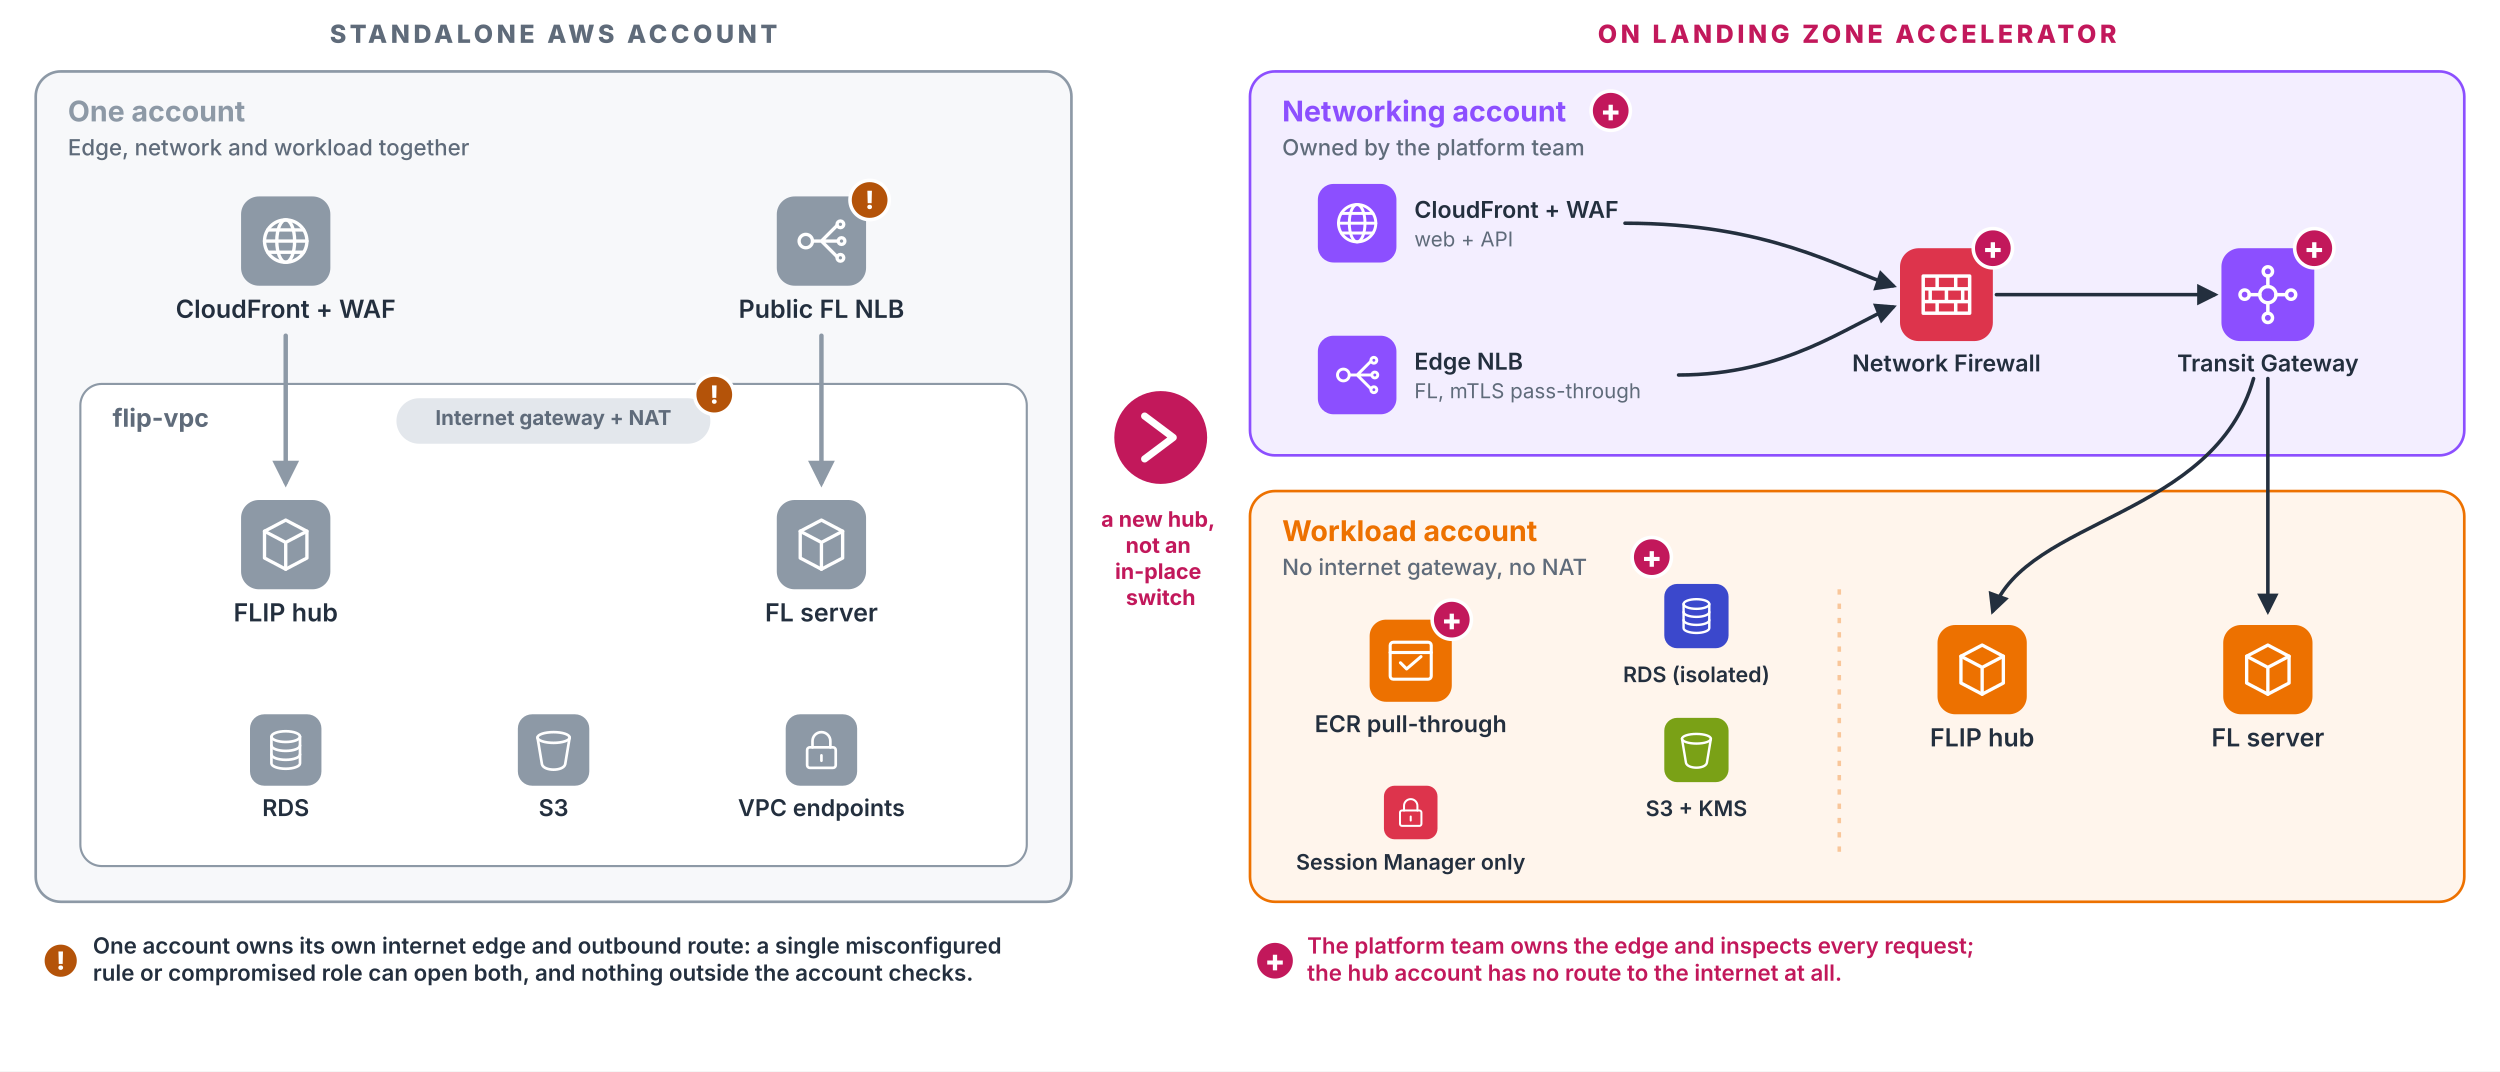
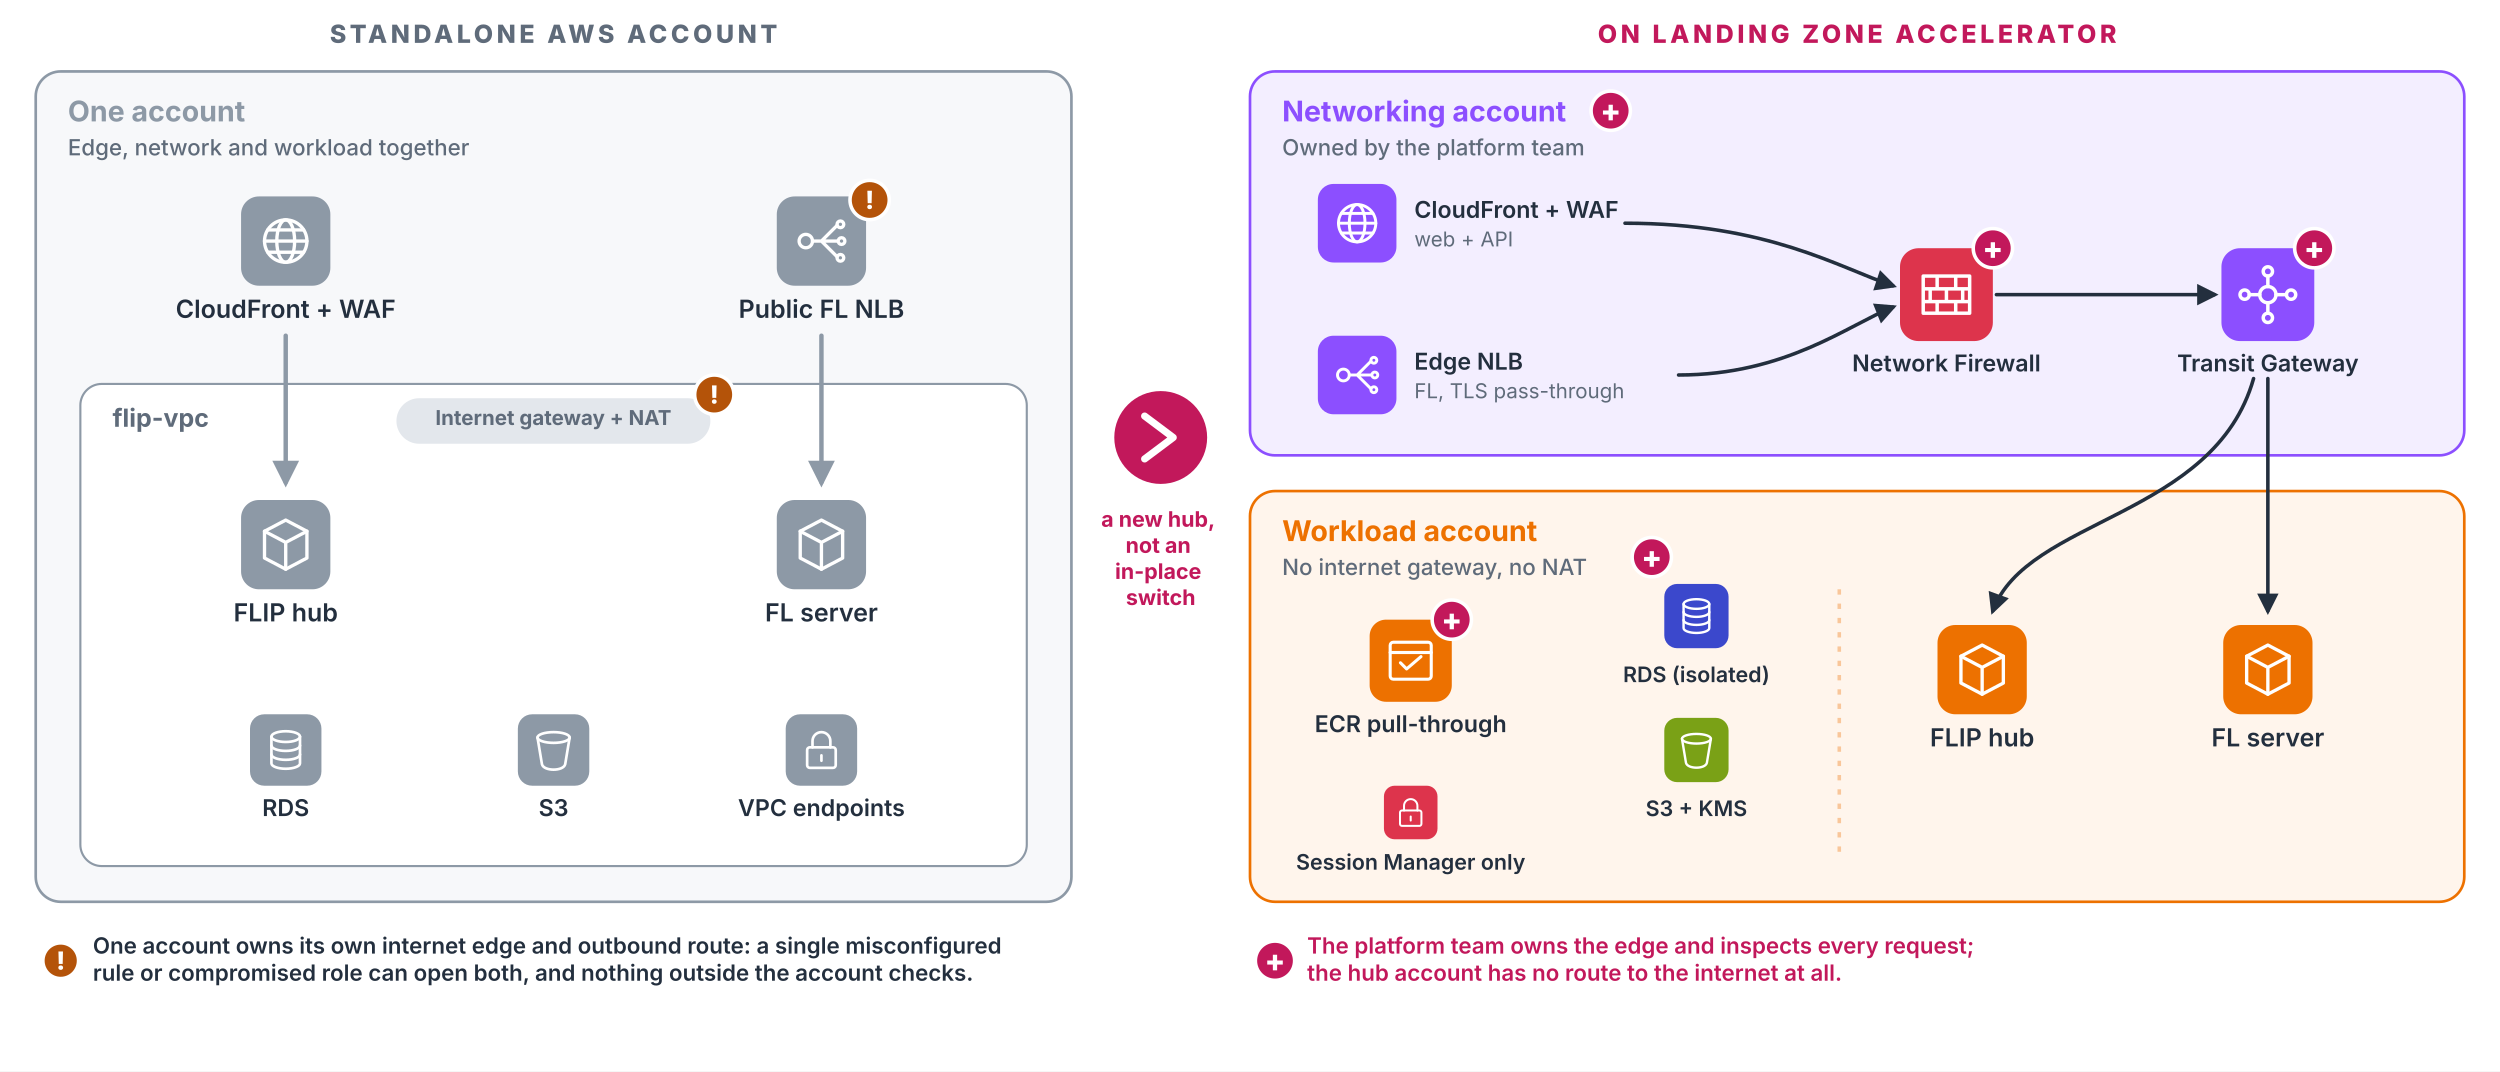
<svg xmlns="http://www.w3.org/2000/svg" viewBox="0 0 1400 600" width="1400" height="600" role="img" aria-label="FLIP Central Hub — standalone account vs Landing Zone Accelerator">
  <defs>
    <symbol id="g-people" viewBox="0 0 64 64">
      <g fill="none" stroke="#fff" stroke-width="3" stroke-linecap="round" stroke-linejoin="round">
        <circle cx="24" cy="24" r="7" />
        <circle cx="42" cy="26" r="6" />
        <path d="M11 48c0-8 6-13 13-13s13 5 13 13M36 47c1-7 4-11 9-11 6 0 9 5 9 11" />
      </g>
    </symbol>
    <symbol id="g-hospital" viewBox="0 0 64 64">
      <g fill="none" stroke="#fff" stroke-width="3" stroke-linecap="round" stroke-linejoin="round">
        <path d="M14 52V20h36v32M10 52h44" />
        <path d="M32 26v14M25 33h14" />
        <path d="M28 52v-7h8v7" />
      </g>
    </symbol>
    <symbol id="g-server" viewBox="0 0 64 64">
      <g fill="none" stroke="#fff" stroke-width="3" stroke-linecap="round" stroke-linejoin="round">
        <rect x="14" y="13" width="36" height="11" rx="2" />
        <rect x="14" y="27" width="36" height="11" rx="2" />
        <rect x="14" y="41" width="36" height="11" rx="2" />
        <circle cx="20" cy="18.5" r="1.5" />
        <circle cx="20" cy="32.5" r="1.5" />
        <circle cx="20" cy="46.5" r="1.5" />
      </g>
    </symbol>
    <symbol id="g-globe" viewBox="0 0 64 64">
      <g fill="none" stroke="#fff" stroke-width="3" stroke-linecap="round" stroke-linejoin="round">
        <circle cx="32" cy="32" r="19" />
        <ellipse cx="32" cy="32" rx="8" ry="19" />
        <path d="M13 32h38M16 22h32M16 42h32" />
      </g>
    </symbol>
    <symbol id="g-shield" viewBox="0 0 64 64">
      <g fill="none" stroke="#fff" stroke-width="3" stroke-linecap="round" stroke-linejoin="round">
        <path d="M32 11l18 7v13c0 11-8 19-18 22-10-3-18-11-18-22V18z" />
        <path d="M24 32l6 6 11-12" />
      </g>
    </symbol>
    <symbol id="g-firewall" viewBox="0 0 64 64">
      <g fill="none" stroke="#fff" stroke-width="3" stroke-linecap="round" stroke-linejoin="round">
        <path d="M12 16h40v32H12zM12 27h40M12 38h40M24 16v11M40 16v11M18 27v11M32 27v11M46 27v11M24 38v10M40 38v10" />
      </g>
    </symbol>
    <symbol id="g-tgw" viewBox="0 0 64 64">
      <g fill="none" stroke="#fff" stroke-width="3" stroke-linecap="round" stroke-linejoin="round">
        <circle cx="32" cy="32" r="7" />
        <circle cx="32" cy="12" r="4" />
        <circle cx="32" cy="52" r="4" />
        <circle cx="12" cy="32" r="4" />
        <circle cx="52" cy="32" r="4" />
        <path d="M32 16v9M32 39v9M16 32h9M39 32h9" />
      </g>
    </symbol>
    <symbol id="g-nlb" viewBox="0 0 64 64">
      <g fill="none" stroke="#fff" stroke-width="3" stroke-linecap="round" stroke-linejoin="round">
        <circle cx="18" cy="32" r="6" />
        <path d="M24 32h8M32 32l14-14M32 32h14M32 32l14 14" />
        <circle cx="49" cy="17" r="3" />
        <circle cx="50" cy="32" r="3" />
        <circle cx="49" cy="47" r="3" />
      </g>
    </symbol>
    <symbol id="g-container" viewBox="0 0 64 64">
      <g fill="none" stroke="#fff" stroke-width="3" stroke-linecap="round" stroke-linejoin="round">
        <path d="M32 10l19 10v24L32 54 13 44V20z" />
        <path d="M13 20l19 10 19-10M32 30v24" />
      </g>
    </symbol>
    <symbol id="g-database" viewBox="0 0 64 64">
      <g fill="none" stroke="#fff" stroke-width="3" stroke-linecap="round" stroke-linejoin="round">
        <ellipse cx="32" cy="17" rx="16" ry="6" />
        <path d="M16 17v30c0 3.3 7.2 6 16 6s16-2.7 16-6V17" />
        <path d="M16 27c0 3.3 7.2 6 16 6s16-2.7 16-6M16 37c0 3.3 7.2 6 16 6s16-2.7 16-6" />
      </g>
    </symbol>
    <symbol id="g-bucket" viewBox="0 0 64 64">
      <g fill="none" stroke="#fff" stroke-width="3" stroke-linecap="round" stroke-linejoin="round">
        <ellipse cx="32" cy="18" rx="18" ry="6" />
        <path d="M14 18l5 30c1 4 7 6 13 6s12-2 13-6l5-30" />
      </g>
    </symbol>
    <symbol id="g-lock" viewBox="0 0 64 64">
      <g fill="none" stroke="#fff" stroke-width="3" stroke-linecap="round" stroke-linejoin="round">
        <rect x="16" y="29" width="32" height="23" rx="3" />
        <path d="M22 29v-7a10 10 0 0 1 20 0v7" />
        <path d="M32 38v6" />
      </g>
    </symbol>
    <symbol id="g-key" viewBox="0 0 64 64">
      <g fill="none" stroke="#fff" stroke-width="3" stroke-linecap="round" stroke-linejoin="round">
        <circle cx="22" cy="32" r="9" />
        <path d="M31 32h21M45 32v8M51 32v6" />
      </g>
    </symbol>
    <symbol id="g-id" viewBox="0 0 64 64">
      <g fill="none" stroke="#fff" stroke-width="3" stroke-linecap="round" stroke-linejoin="round">
        <rect x="11" y="16" width="42" height="32" rx="4" />
        <circle cx="24" cy="30" r="5" />
        <path d="M16 42c1-5 4-7 8-7s7 2 8 7M37 27h10M37 34h10" />
      </g>
    </symbol>
    <symbol id="g-mirror" viewBox="0 0 64 64">
      <g fill="none" stroke="#fff" stroke-width="3" stroke-linecap="round" stroke-linejoin="round">
        <rect x="12" y="14" width="40" height="36" rx="3" />
        <path d="M12 24h40M22 34l6 6 14-12" />
      </g>
    </symbol>
    <symbol id="g-brain" viewBox="0 0 64 64">
      <g fill="none" stroke="#fff" stroke-width="3" stroke-linecap="round" stroke-linejoin="round">
        <path d="M26 14c-6 0-9 5-8 9-5 2-6 9-2 12-2 5 2 10 7 10 1 4 5 6 9 5V14c-2-1-4-1-6 0zM38 14c6 0 9 5 8 9 5 2 6 9 2 12 2 5-2 10-7 10-1 4-5 6-9 5" />
      </g>
    </symbol>
    <marker id="a-mag" viewBox="0 0 10 10" refX="8" refY="5" markerWidth="6" markerHeight="6" orient="auto">
      <path d="M0 0L10 5L0 10z" fill="#C2185B" />
    </marker>
    <marker id="a-teal" viewBox="0 0 10 10" refX="8" refY="5" markerWidth="6" markerHeight="6" orient="auto">
      <path d="M0 0L10 5L0 10z" fill="#0E8A7E" />
    </marker>
    <marker id="a-ink" viewBox="0 0 10 10" refX="8" refY="5" markerWidth="6" markerHeight="6" orient="auto">
      <path d="M0 0L10 5L0 10z" fill="#232F3E" />
    </marker>
    <marker id="a-grey" viewBox="0 0 10 10" refX="8" refY="5" markerWidth="6" markerHeight="6" orient="auto">
      <path d="M0 0L10 5L0 10z" fill="#8D99A6" />
    </marker>
    <marker id="a-plum" viewBox="0 0 10 10" refX="8" refY="5" markerWidth="6" markerHeight="6" orient="auto">
      <path d="M0 0L10 5L0 10z" fill="#4B1E5E" />
    </marker>
  </defs>
  <rect width="1400" height="600" fill="#fff" />
  <text x="310" y="24" font-family="Montserrat, Inter, 'Segoe UI', Arial, sans-serif" font-size="14" font-weight="800" fill="#5F6B7A" text-anchor="middle" letter-spacing="2">
    <tspan x="310" dy="0.0">STANDALONE AWS ACCOUNT</tspan>
  </text>
  <rect x="20" y="40" width="580" height="465" rx="14" fill="#F7F8FA" stroke="#8D99A6" stroke-width="1.5" />
  <text x="38" y="68" font-family="Montserrat, Inter, 'Segoe UI', Arial, sans-serif" font-size="16" font-weight="700" fill="#8D99A6" text-anchor="start">
    <tspan x="38" dy="0.0">One account</tspan>
  </text>
  <text x="38" y="87" font-family="Montserrat, Inter, 'Segoe UI', Arial, sans-serif" font-size="12.5" font-weight="500" fill="#5F6B7A" text-anchor="start">
    <tspan x="38" dy="0.0">Edge, network and workload together</tspan>
  </text>
  <g>
    <rect x="135.0" y="110.0" width="50" height="50" rx="10.0" fill="#8D99A6" />
    <use href="#g-globe" x="140.0" y="115.0" width="40.0" height="40.0" />
    <text x="160" y="178.0" font-family="Montserrat, Inter, 'Segoe UI', Arial, sans-serif" font-size="14" font-weight="600" fill="#232F3E" text-anchor="middle">
      <tspan x="160" dy="0.0">CloudFront + WAF</tspan>
    </text>
  </g>
  <g>
    <rect x="435.0" y="110.0" width="50" height="50" rx="10.0" fill="#8D99A6" />
    <use href="#g-nlb" x="440.0" y="115.0" width="40.0" height="40.0" />
    <text x="460" y="178.0" font-family="Montserrat, Inter, 'Segoe UI', Arial, sans-serif" font-size="14" font-weight="600" fill="#232F3E" text-anchor="middle">
      <tspan x="460" dy="0.0">Public FL NLB</tspan>
    </text>
  </g>
  <circle cx="487" cy="112" r="11" fill="#B45309" stroke="#fff" stroke-width="2" />
  <text x="487" y="117" font-family="Montserrat, Inter, 'Segoe UI', Arial, sans-serif" font-size="14" font-weight="800" fill="#fff" text-anchor="middle">
    <tspan x="487" dy="0.0">!</tspan>
  </text>
  <rect x="45" y="215" width="530" height="270" rx="12" fill="#fff" stroke="#8D99A6" stroke-width="1.2" />
  <text x="63" y="239" font-family="Montserrat, Inter, 'Segoe UI', Arial, sans-serif" font-size="14" font-weight="700" fill="#5F6B7A" text-anchor="start">
    <tspan x="63" dy="0.0">flip-vpc</tspan>
  </text>
  <rect x="222.0" y="223" width="175.8" height="25.5" rx="12.75" fill="#E3E7EC" />
  <text x="309.9" y="238.0" font-family="Montserrat, Inter, 'Segoe UI', Arial, sans-serif" font-size="11.5" font-weight="700" fill="#5F6B7A" text-anchor="middle">
    <tspan x="309.9" dy="0.0">Internet gateway + NAT</tspan>
  </text>
  <circle cx="400" cy="221" r="11" fill="#B45309" stroke="#fff" stroke-width="2" />
  <text x="400" y="226" font-family="Montserrat, Inter, 'Segoe UI', Arial, sans-serif" font-size="14" font-weight="800" fill="#fff" text-anchor="middle">
    <tspan x="400" dy="0.0">!</tspan>
  </text>
  <g>
    <rect x="135.0" y="280.0" width="50" height="50" rx="10.0" fill="#8D99A6" />
    <use href="#g-container" x="140.0" y="285.0" width="40.0" height="40.0" />
    <text x="160" y="348.0" font-family="Montserrat, Inter, 'Segoe UI', Arial, sans-serif" font-size="14" font-weight="600" fill="#232F3E" text-anchor="middle">
      <tspan x="160" dy="0.0">FLIP hub</tspan>
    </text>
  </g>
  <g>
    <rect x="435.0" y="280.0" width="50" height="50" rx="10.0" fill="#8D99A6" />
    <use href="#g-container" x="440.0" y="285.0" width="40.0" height="40.0" />
    <text x="460" y="348.0" font-family="Montserrat, Inter, 'Segoe UI', Arial, sans-serif" font-size="14" font-weight="600" fill="#232F3E" text-anchor="middle">
      <tspan x="460" dy="0.0">FL server</tspan>
    </text>
  </g>
  <g>
    <rect x="140.0" y="400.0" width="40" height="40" rx="8.0" fill="#8D99A6" />
    <use href="#g-database" x="144.0" y="404.0" width="32.0" height="32.0" />
    <text x="160" y="457.0" font-family="Montserrat, Inter, 'Segoe UI', Arial, sans-serif" font-size="13" font-weight="600" fill="#232F3E" text-anchor="middle">
      <tspan x="160" dy="0.0">RDS</tspan>
    </text>
  </g>
  <g>
    <rect x="290.0" y="400.0" width="40" height="40" rx="8.0" fill="#8D99A6" />
    <use href="#g-bucket" x="294.0" y="404.0" width="32.0" height="32.0" />
    <text x="310" y="457.0" font-family="Montserrat, Inter, 'Segoe UI', Arial, sans-serif" font-size="13" font-weight="600" fill="#232F3E" text-anchor="middle">
      <tspan x="310" dy="0.0">S3</tspan>
    </text>
  </g>
  <g>
    <rect x="440.0" y="400.0" width="40" height="40" rx="8.0" fill="#8D99A6" />
    <use href="#g-lock" x="444.0" y="404.0" width="32.0" height="32.0" />
    <text x="460" y="457.0" font-family="Montserrat, Inter, 'Segoe UI', Arial, sans-serif" font-size="13" font-weight="600" fill="#232F3E" text-anchor="middle">
      <tspan x="460" dy="0.0">VPC endpoints</tspan>
    </text>
  </g>
  <path d="M160 188V270" fill="none" stroke="#8D99A6" stroke-width="2.5" stroke-linecap="round" stroke-linejoin="round" marker-end="url(#a-grey)" />
  <path d="M460 188V270" fill="none" stroke="#8D99A6" stroke-width="2.5" stroke-linecap="round" stroke-linejoin="round" marker-end="url(#a-grey)" />
  <circle cx="650" cy="245" r="26" fill="#C2185B" />
  <path d="M641 233L657 245L641 257" fill="none" stroke="#fff" stroke-width="4" stroke-linecap="round" stroke-linejoin="round" />
  <text x="650" y="295" font-family="Montserrat, Inter, 'Segoe UI', Arial, sans-serif" font-size="12" font-weight="700" fill="#C2185B" text-anchor="middle">
    <tspan x="650" dy="0.0">a new hub,</tspan>
    <tspan x="650" dy="14.6">not an</tspan>
    <tspan x="650" dy="14.6">in-place</tspan>
    <tspan x="650" dy="14.6">switch</tspan>
  </text>
  <text x="1040" y="24" font-family="Montserrat, Inter, 'Segoe UI', Arial, sans-serif" font-size="14" font-weight="800" fill="#C2185B" text-anchor="middle" letter-spacing="2">
    <tspan x="1040" dy="0.0">ON LANDING ZONE ACCELERATOR</tspan>
  </text>
  <rect x="700" y="40" width="680" height="215" rx="14" fill="#F3EEFF" stroke="#8C4FFF" stroke-width="1.5" />
  <text x="718" y="68" font-family="Montserrat, Inter, 'Segoe UI', Arial, sans-serif" font-size="16" font-weight="700" fill="#8C4FFF" text-anchor="start">
    <tspan x="718" dy="0.0">Networking account</tspan>
  </text>
  <text x="718" y="87" font-family="Montserrat, Inter, 'Segoe UI', Arial, sans-serif" font-size="12.5" font-weight="500" fill="#5F6B7A" text-anchor="start">
    <tspan x="718" dy="0.0">Owned by the platform team</tspan>
  </text>
  <circle cx="902" cy="62" r="11" fill="#C2185B" stroke="#fff" stroke-width="2" />
  <text x="902" y="68" font-family="Montserrat, Inter, 'Segoe UI', Arial, sans-serif" font-size="17" font-weight="800" fill="#fff" text-anchor="middle">
    <tspan x="902" dy="0.0">+</tspan>
  </text>
  <g>
    <rect x="738.0" y="103.0" width="44" height="44" rx="8.8" fill="#8C4FFF" />
    <use href="#g-globe" x="742.4" y="107.4" width="35.2" height="35.2" />
  </g>
  <text x="792" y="122" font-family="Montserrat, Inter, 'Segoe UI', Arial, sans-serif" font-size="13" font-weight="600" fill="#232F3E" text-anchor="start">
    <tspan x="792" dy="0.0">CloudFront + WAF</tspan>
  </text>
  <text x="792" y="138" font-family="Montserrat, Inter, 'Segoe UI', Arial, sans-serif" font-size="11.5" font-weight="400" fill="#5F6B7A" text-anchor="start">
    <tspan x="792" dy="0.0">web + API</tspan>
  </text>
  <g>
    <rect x="738.0" y="188.0" width="44" height="44" rx="8.8" fill="#8C4FFF" />
    <use href="#g-nlb" x="742.4" y="192.4" width="35.2" height="35.2" />
  </g>
  <text x="792" y="207" font-family="Montserrat, Inter, 'Segoe UI', Arial, sans-serif" font-size="13" font-weight="600" fill="#232F3E" text-anchor="start">
    <tspan x="792" dy="0.0">Edge NLB</tspan>
  </text>
  <text x="792" y="223" font-family="Montserrat, Inter, 'Segoe UI', Arial, sans-serif" font-size="11.5" font-weight="400" fill="#5F6B7A" text-anchor="start">
-     <tspan x="792" dy="0.0">FL, mTLS pass-through</tspan>
+     <tspan x="792" dy="0.0">FL, TLS pass-through</tspan>
  </text>
  <g>
    <rect x="1064.0" y="139.0" width="52" height="52" rx="10.4" fill="#DD344C" />
    <use href="#g-firewall" x="1069.2" y="144.2" width="41.6" height="41.6" />
    <text x="1090" y="208.0" font-family="Montserrat, Inter, 'Segoe UI', Arial, sans-serif" font-size="13" font-weight="600" fill="#232F3E" text-anchor="middle">
      <tspan x="1090" dy="0.0">Network Firewall</tspan>
    </text>
  </g>
  <circle cx="1116" cy="139" r="11" fill="#C2185B" stroke="#fff" stroke-width="2" />
  <text x="1116" y="145" font-family="Montserrat, Inter, 'Segoe UI', Arial, sans-serif" font-size="17" font-weight="800" fill="#fff" text-anchor="middle">
    <tspan x="1116" dy="0.0">+</tspan>
  </text>
  <g>
    <rect x="1244.0" y="139.0" width="52" height="52" rx="10.4" fill="#8C4FFF" />
    <use href="#g-tgw" x="1249.2" y="144.2" width="41.6" height="41.6" />
    <text x="1270" y="208.0" font-family="Montserrat, Inter, 'Segoe UI', Arial, sans-serif" font-size="13" font-weight="600" fill="#232F3E" text-anchor="middle">
      <tspan x="1270" dy="0.0">Transit Gateway</tspan>
    </text>
  </g>
  <circle cx="1296" cy="139" r="11" fill="#C2185B" stroke="#fff" stroke-width="2" />
  <text x="1296" y="145" font-family="Montserrat, Inter, 'Segoe UI', Arial, sans-serif" font-size="17" font-weight="800" fill="#fff" text-anchor="middle">
    <tspan x="1296" dy="0.0">+</tspan>
  </text>
  <path d="M910 125C990 125 1030 150 1060 160" fill="none" stroke="#232F3E" stroke-width="2" stroke-linecap="round" stroke-linejoin="round" marker-end="url(#a-ink)" />
  <path d="M940 210C1000 210 1035 182 1060 172" fill="none" stroke="#232F3E" stroke-width="2" stroke-linecap="round" stroke-linejoin="round" marker-end="url(#a-ink)" />
  <path d="M1118 165H1240" fill="none" stroke="#232F3E" stroke-width="2" stroke-linecap="round" stroke-linejoin="round" marker-end="url(#a-ink)" />
  <rect x="700" y="275" width="680" height="230" rx="14" fill="#FFF5EC" stroke="#ED7100" stroke-width="1.5" />
  <text x="718" y="303" font-family="Montserrat, Inter, 'Segoe UI', Arial, sans-serif" font-size="16" font-weight="700" fill="#ED7100" text-anchor="start">
    <tspan x="718" dy="0.0">Workload account</tspan>
  </text>
  <text x="718" y="322" font-family="Montserrat, Inter, 'Segoe UI', Arial, sans-serif" font-size="12.5" font-weight="500" fill="#5F6B7A" text-anchor="start">
    <tspan x="718" dy="0.0">No internet gateway, no NAT</tspan>
  </text>
  <circle cx="925" cy="312" r="11" fill="#C2185B" stroke="#fff" stroke-width="2" />
  <text x="925" y="318" font-family="Montserrat, Inter, 'Segoe UI', Arial, sans-serif" font-size="17" font-weight="800" fill="#fff" text-anchor="middle">
    <tspan x="925" dy="0.0">+</tspan>
  </text>
  <g>
    <rect x="767.0" y="347.0" width="46" height="46" rx="9.2" fill="#ED7100" />
    <use href="#g-mirror" x="771.6" y="351.6" width="36.8" height="36.8" />
    <text x="790" y="410.0" font-family="Montserrat, Inter, 'Segoe UI', Arial, sans-serif" font-size="13" font-weight="600" fill="#232F3E" text-anchor="middle">
      <tspan x="790" dy="0.0">ECR pull-through</tspan>
    </text>
  </g>
  <circle cx="813" cy="347" r="11" fill="#C2185B" stroke="#fff" stroke-width="2" />
  <text x="813" y="353" font-family="Montserrat, Inter, 'Segoe UI', Arial, sans-serif" font-size="17" font-weight="800" fill="#fff" text-anchor="middle">
    <tspan x="813" dy="0.0">+</tspan>
  </text>
  <g>
    <rect x="775.0" y="440.0" width="30" height="30" rx="6.0" fill="#DD344C" />
    <use href="#g-lock" x="778.0" y="443.0" width="24.0" height="24.0" />
  </g>
  <text x="790" y="487" font-family="Montserrat, Inter, 'Segoe UI', Arial, sans-serif" font-size="12" font-weight="600" fill="#232F3E" text-anchor="middle">
    <tspan x="790" dy="0.0">Session Manager only</tspan>
  </text>
  <g>
    <rect x="932.0" y="327.0" width="36" height="36" rx="7.2" fill="#3B48CC" />
    <use href="#g-database" x="935.6" y="330.6" width="28.8" height="28.8" />
  </g>
  <text x="950" y="382" font-family="Montserrat, Inter, 'Segoe UI', Arial, sans-serif" font-size="12" font-weight="600" fill="#232F3E" text-anchor="middle">
    <tspan x="950" dy="0.0">RDS (isolated)</tspan>
  </text>
  <g>
    <rect x="932.0" y="402.0" width="36" height="36" rx="7.2" fill="#7AA116" />
    <use href="#g-bucket" x="935.6" y="405.6" width="28.8" height="28.8" />
  </g>
  <text x="950" y="457" font-family="Montserrat, Inter, 'Segoe UI', Arial, sans-serif" font-size="12" font-weight="600" fill="#232F3E" text-anchor="middle">
    <tspan x="950" dy="0.0">S3 + KMS</tspan>
  </text>
  <g>
    <rect x="1085.0" y="350.0" width="50" height="50" rx="10.0" fill="#ED7100" />
    <use href="#g-container" x="1090.0" y="355.0" width="40.0" height="40.0" />
    <text x="1110" y="418.0" font-family="Montserrat, Inter, 'Segoe UI', Arial, sans-serif" font-size="14" font-weight="600" fill="#232F3E" text-anchor="middle">
      <tspan x="1110" dy="0.0">FLIP hub</tspan>
    </text>
  </g>
  <g>
    <rect x="1245.0" y="350.0" width="50" height="50" rx="10.0" fill="#ED7100" />
    <use href="#g-container" x="1250.0" y="355.0" width="40.0" height="40.0" />
    <text x="1270" y="418.0" font-family="Montserrat, Inter, 'Segoe UI', Arial, sans-serif" font-size="14" font-weight="600" fill="#232F3E" text-anchor="middle">
      <tspan x="1270" dy="0.0">FL server</tspan>
    </text>
  </g>
  <path d="M1030 330V480" stroke="#ED7100" stroke-opacity=".35" stroke-width="2" stroke-dasharray="3 5" />
  <path d="M1270 212V342" fill="none" stroke="#232F3E" stroke-width="2" stroke-linecap="round" stroke-linejoin="round" marker-end="url(#a-ink)" />
  <path d="M1262 212C1240 290 1135 290 1116 342" fill="none" stroke="#232F3E" stroke-width="2" stroke-linecap="round" stroke-linejoin="round" marker-end="url(#a-ink)" />
  <circle cx="34" cy="538" r="10" fill="#B45309" stroke="#fff" stroke-width="2" />
  <text x="34" y="543" font-family="Montserrat, Inter, 'Segoe UI', Arial, sans-serif" font-size="14" font-weight="800" fill="#fff" text-anchor="middle">
    <tspan x="34" dy="0.0">!</tspan>
  </text>
  <text x="52" y="534" font-family="Montserrat, Inter, 'Segoe UI', Arial, sans-serif" font-size="12.5" font-weight="600" fill="#232F3E" text-anchor="start">
    <tspan x="52" dy="0.0">One account owns its own internet edge and outbound route: a single misconfigured</tspan>
    <tspan x="52" dy="15.2">rule or compromised role can open both, and nothing outside the account checks.</tspan>
  </text>
  <circle cx="714" cy="538" r="11" fill="#C2185B" stroke="#fff" stroke-width="2" />
  <text x="714" y="544" font-family="Montserrat, Inter, 'Segoe UI', Arial, sans-serif" font-size="17" font-weight="800" fill="#fff" text-anchor="middle">
    <tspan x="714" dy="0.0">+</tspan>
  </text>
  <text x="732" y="534" font-family="Montserrat, Inter, 'Segoe UI', Arial, sans-serif" font-size="12.5" font-weight="600" fill="#C2185B" text-anchor="start">
    <tspan x="732" dy="0.0">The platform team owns the edge and inspects every request;</tspan>
    <tspan x="732" dy="15.2">the hub account has no route to the internet at all.</tspan>
  </text>
</svg>
